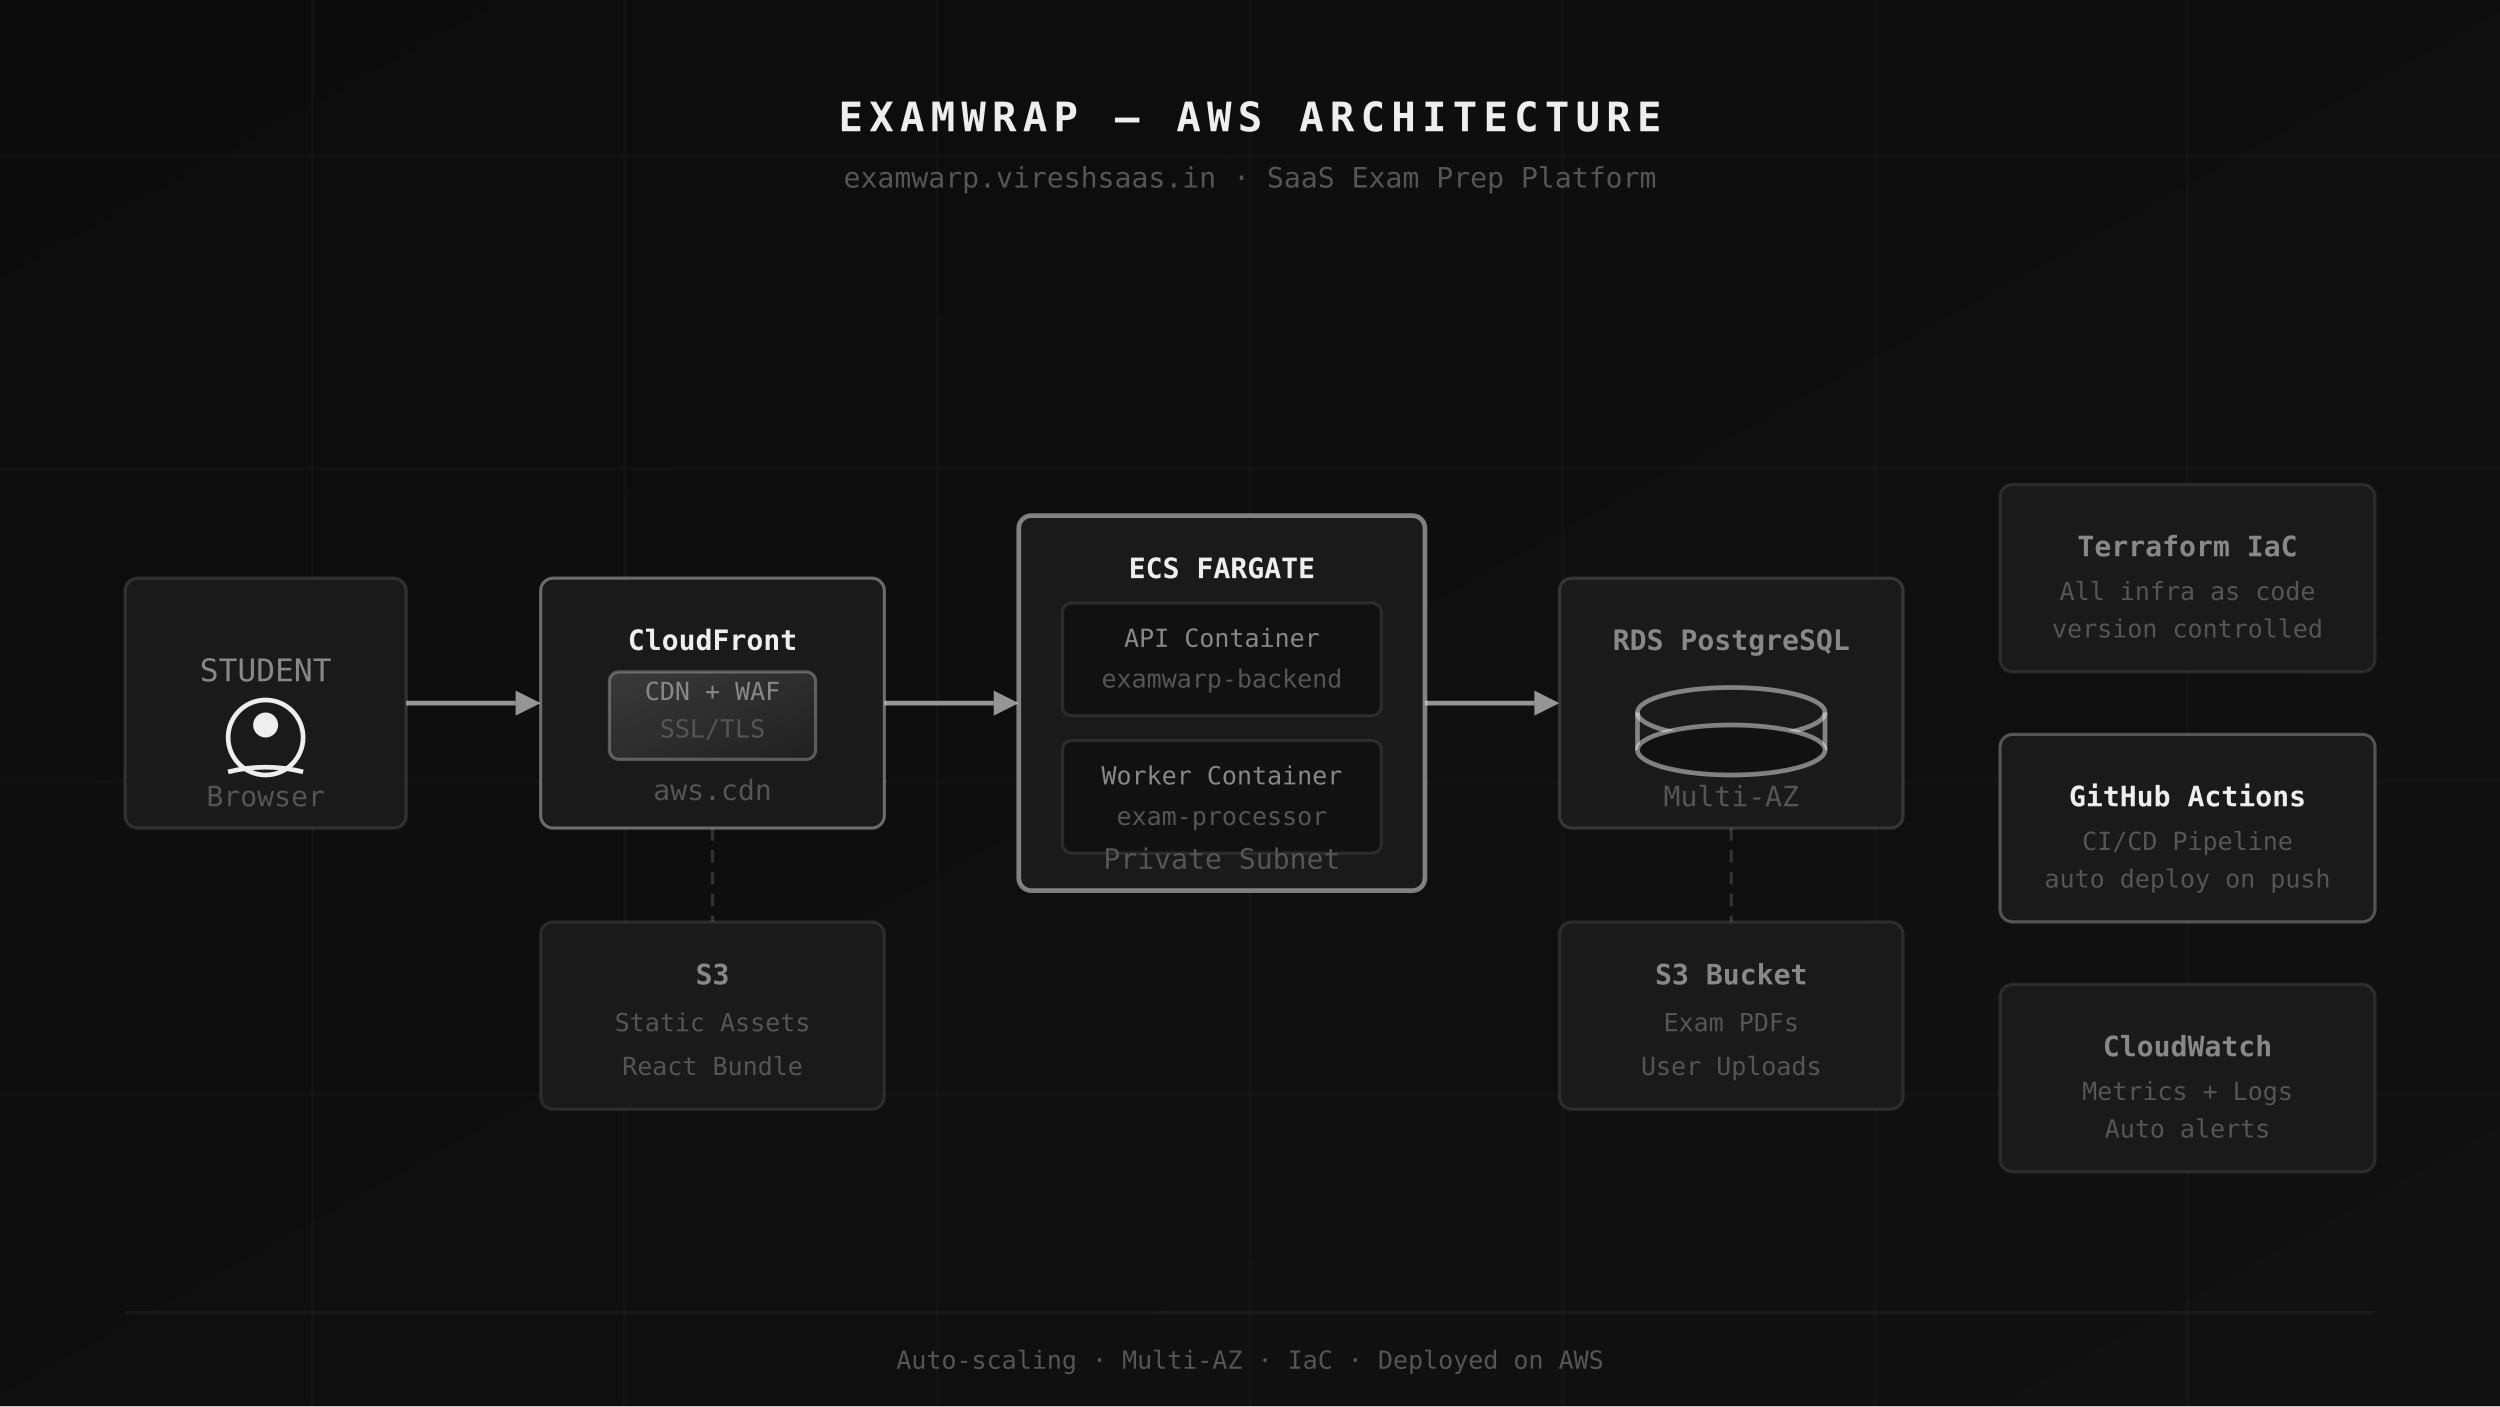
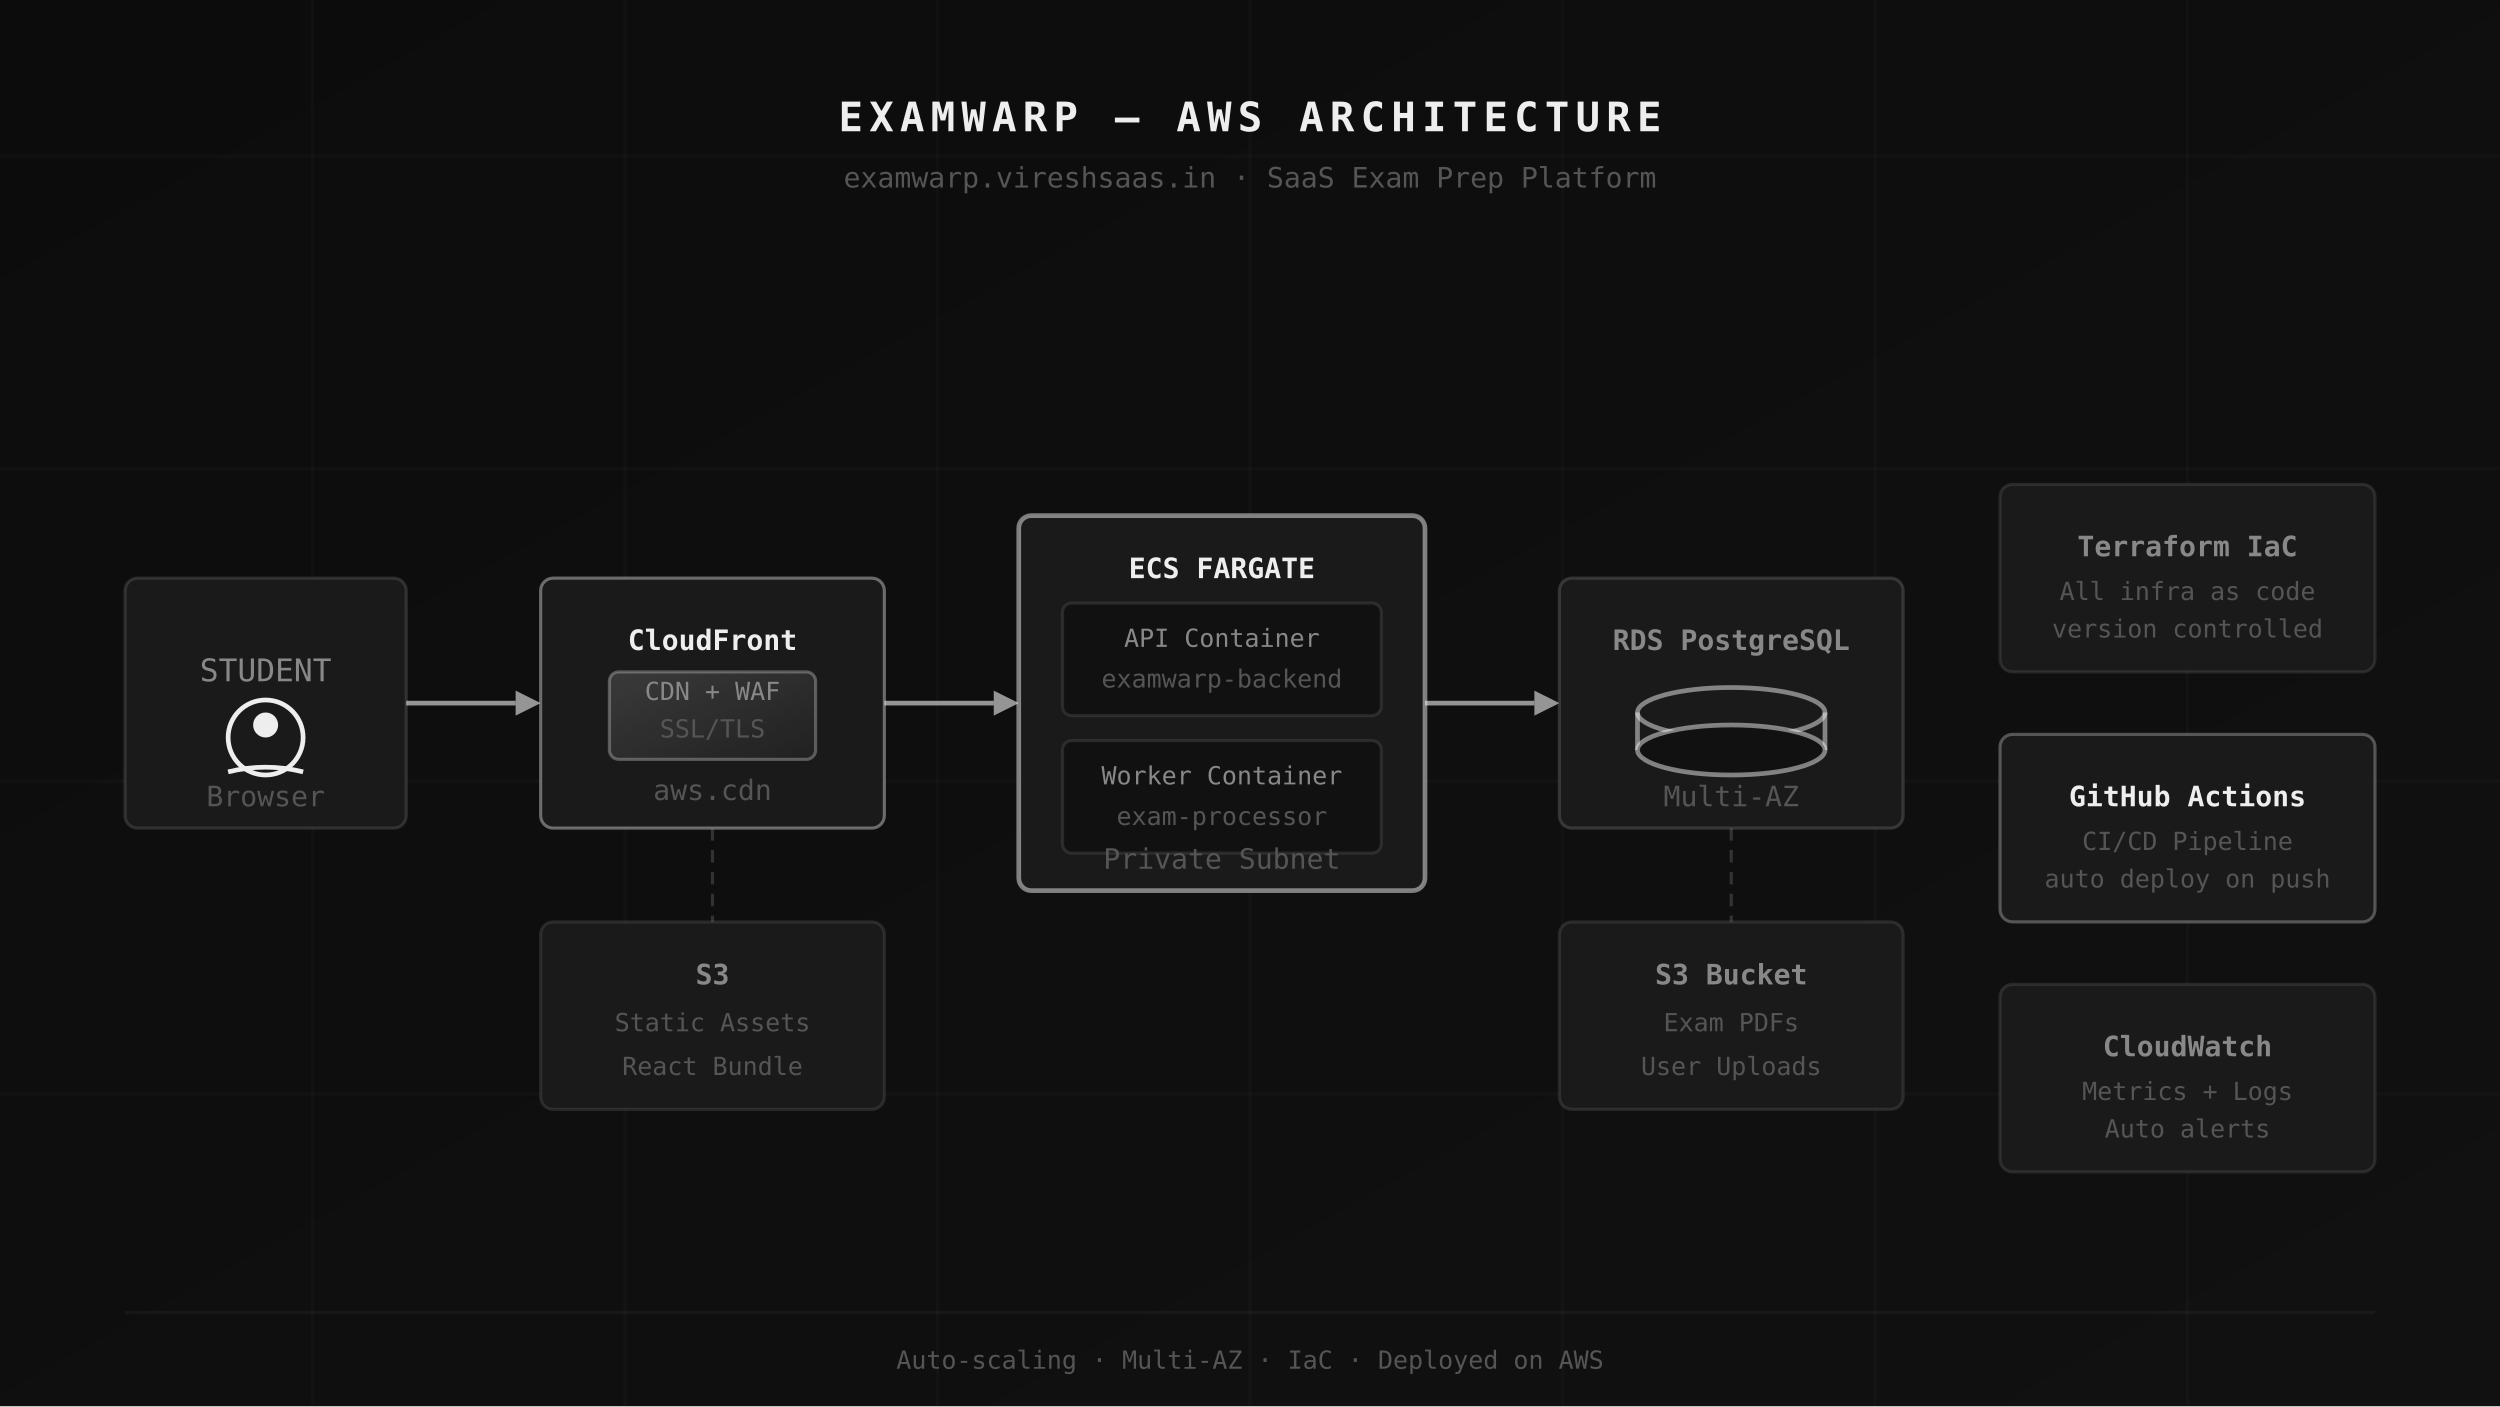
<svg xmlns="http://www.w3.org/2000/svg" viewBox="0 0 800 450" width="800" height="450">
  <defs>
    <linearGradient id="bg" x1="0%" y1="0%" x2="100%" y2="100%">
      <stop offset="0%" style="stop-color:#0C0C0C" />
      <stop offset="100%" style="stop-color:#111111" />
    </linearGradient>
    <linearGradient id="purple-glow" x1="0%" y1="0%" x2="100%" y2="100%">
      <stop offset="0%" style="stop-color:#EEEEEE;stop-opacity:0.15" />
      <stop offset="100%" style="stop-color:#EEEEEE;stop-opacity:0.03" />
    </linearGradient>
    <filter id="glow">
      <feGaussianBlur stdDeviation="3" result="blur" />
      <feMerge>
        <feMergeNode in="blur" />
        <feMergeNode in="SourceGraphic" />
      </feMerge>
    </filter>
  </defs>
  <rect width="800" height="450" fill="url(#bg)" />
  <g stroke="#888888" stroke-opacity="0.04" stroke-width="1">
    <line x1="0" y1="50" x2="800" y2="50" />
    <line x1="0" y1="150" x2="800" y2="150" />
    <line x1="0" y1="250" x2="800" y2="250" />
    <line x1="0" y1="350" x2="800" y2="350" />
    <line x1="100" y1="0" x2="100" y2="450" />
    <line x1="200" y1="0" x2="200" y2="450" />
    <line x1="300" y1="0" x2="300" y2="450" />
    <line x1="400" y1="0" x2="400" y2="450" />
    <line x1="500" y1="0" x2="500" y2="450" />
    <line x1="600" y1="0" x2="600" y2="450" />
    <line x1="700" y1="0" x2="700" y2="450" />
  </g>
  <rect x="40" y="185" width="90" height="80" rx="4" fill="#1A1A1A" stroke="#888888" stroke-opacity="0.25" stroke-width="1" />
  <text x="85" y="218" text-anchor="middle" fill="#888888" font-family="monospace" font-size="10" font-weight="500">STUDENT</text>
  <circle cx="85" cy="236" r="12" fill="none" stroke="#EEEEEE" stroke-width="1.5" />
  <circle cx="85" cy="232" r="4" fill="#EEEEEE" />
  <path d="M73 247 Q85 244 97 247" stroke="#EEEEEE" stroke-width="1.5" fill="none" />
  <text x="85" y="258" text-anchor="middle" fill="#555555" font-family="monospace" font-size="9">Browser</text>
  <line x1="130" y1="225" x2="165" y2="225" stroke="#EEEEEE" stroke-width="1.5" stroke-opacity="0.6" />
  <polygon points="165,221 173,225 165,229" fill="#EEEEEE" fill-opacity="0.6" />
  <rect x="173" y="185" width="110" height="80" rx="4" fill="#1A1A1A" stroke="#EEEEEE" stroke-opacity="0.4" stroke-width="1" />
  <text x="228" y="208" text-anchor="middle" fill="#EEEEEE" font-family="monospace" font-size="9" font-weight="600">CloudFront</text>
  <rect x="195" y="215" width="66" height="28" rx="3" fill="url(#purple-glow)" stroke="#EEEEEE" stroke-width="1" stroke-opacity="0.3" />
  <text x="228" y="224" text-anchor="middle" fill="#888888" font-family="monospace" font-size="8">CDN + WAF</text>
  <text x="228" y="236" text-anchor="middle" fill="#555555" font-family="monospace" font-size="8">SSL/TLS</text>
  <text x="228" y="256" text-anchor="middle" fill="#555555" font-family="monospace" font-size="9">aws.cdn</text>
  <rect x="173" y="295" width="110" height="60" rx="4" fill="#1A1A1A" stroke="#888888" stroke-opacity="0.2" stroke-width="1" />
  <text x="228" y="315" text-anchor="middle" fill="#888888" font-family="monospace" font-size="9" font-weight="600">S3</text>
  <text x="228" y="330" text-anchor="middle" fill="#555555" font-family="monospace" font-size="8">Static Assets</text>
  <text x="228" y="344" text-anchor="middle" fill="#555555" font-family="monospace" font-size="8">React Bundle</text>
  <line x1="228" y1="265" x2="228" y2="295" stroke="#888888" stroke-opacity="0.3" stroke-width="1" stroke-dasharray="4,3" />
  <line x1="283" y1="225" x2="318" y2="225" stroke="#EEEEEE" stroke-width="1.5" stroke-opacity="0.6" />
  <polygon points="318,221 326,225 318,229" fill="#EEEEEE" fill-opacity="0.6" />
  <rect x="326" y="165" width="130" height="120" rx="4" fill="#1A1A1A" stroke="#EEEEEE" stroke-opacity="0.5" stroke-width="1.5" />
  <text x="391" y="185" text-anchor="middle" fill="#EEEEEE" font-family="monospace" font-size="9" font-weight="600">ECS FARGATE</text>
  <rect x="340" y="193" width="102" height="36" rx="3" fill="#111111" stroke="#888888" stroke-opacity="0.2" stroke-width="1" />
  <text x="391" y="207" text-anchor="middle" fill="#888888" font-family="monospace" font-size="8">API Container</text>
  <text x="391" y="220" text-anchor="middle" fill="#555555" font-family="monospace" font-size="8">examwarp-backend</text>
  <rect x="340" y="237" width="102" height="36" rx="3" fill="#111111" stroke="#888888" stroke-opacity="0.2" stroke-width="1" />
  <text x="391" y="251" text-anchor="middle" fill="#888888" font-family="monospace" font-size="8">Worker Container</text>
  <text x="391" y="264" text-anchor="middle" fill="#555555" font-family="monospace" font-size="8">exam-processor</text>
  <text x="391" y="278" text-anchor="middle" fill="#555555" font-family="monospace" font-size="9">Private Subnet</text>
  <line x1="456" y1="225" x2="491" y2="225" stroke="#EEEEEE" stroke-width="1.5" stroke-opacity="0.6" />
  <polygon points="491,221 499,225 491,229" fill="#EEEEEE" fill-opacity="0.6" />
  <rect x="499" y="185" width="110" height="80" rx="4" fill="#1A1A1A" stroke="#888888" stroke-opacity="0.3" stroke-width="1" />
  <text x="554" y="208" text-anchor="middle" fill="#888888" font-family="monospace" font-size="9" font-weight="600">RDS PostgreSQL</text>
  <ellipse cx="554" cy="228" rx="30" ry="8" fill="none" stroke="#EEEEEE" stroke-width="1.5" stroke-opacity="0.5" />
  <line x1="524" y1="228" x2="524" y2="240" stroke="#EEEEEE" stroke-opacity="0.5" stroke-width="1.5" />
  <line x1="584" y1="228" x2="584" y2="240" stroke="#EEEEEE" stroke-opacity="0.5" stroke-width="1.5" />
  <ellipse cx="554" cy="240" rx="30" ry="8" fill="#111111" stroke="#EEEEEE" stroke-width="1.5" stroke-opacity="0.5" />
  <text x="554" y="258" text-anchor="middle" fill="#555555" font-family="monospace" font-size="9">Multi-AZ</text>
  <rect x="499" y="295" width="110" height="60" rx="4" fill="#1A1A1A" stroke="#888888" stroke-opacity="0.2" stroke-width="1" />
  <text x="554" y="315" text-anchor="middle" fill="#888888" font-family="monospace" font-size="9" font-weight="600">S3 Bucket</text>
  <text x="554" y="330" text-anchor="middle" fill="#555555" font-family="monospace" font-size="8">Exam PDFs</text>
  <text x="554" y="344" text-anchor="middle" fill="#555555" font-family="monospace" font-size="8">User Uploads</text>
  <line x1="554" y1="265" x2="554" y2="295" stroke="#888888" stroke-opacity="0.3" stroke-width="1" stroke-dasharray="4,3" />
  <rect x="640" y="155" width="120" height="60" rx="4" fill="#1A1A1A" stroke="#888888" stroke-opacity="0.2" stroke-width="1" />
  <text x="700" y="178" text-anchor="middle" fill="#888888" font-family="monospace" font-size="9" font-weight="600">Terraform IaC</text>
  <text x="700" y="192" text-anchor="middle" fill="#555555" font-family="monospace" font-size="8">All infra as code</text>
  <text x="700" y="204" text-anchor="middle" fill="#555555" font-family="monospace" font-size="8">version controlled</text>
  <rect x="640" y="235" width="120" height="60" rx="4" fill="#1A1A1A" stroke="#EEEEEE" stroke-opacity="0.3" stroke-width="1" />
  <text x="700" y="258" text-anchor="middle" fill="#EEEEEE" font-family="monospace" font-size="9" font-weight="600">GitHub Actions</text>
  <text x="700" y="272" text-anchor="middle" fill="#555555" font-family="monospace" font-size="8">CI/CD Pipeline</text>
  <text x="700" y="284" text-anchor="middle" fill="#555555" font-family="monospace" font-size="8">auto deploy on push</text>
  <rect x="640" y="315" width="120" height="60" rx="4" fill="#1A1A1A" stroke="#888888" stroke-opacity="0.2" stroke-width="1" />
  <text x="700" y="338" text-anchor="middle" fill="#888888" font-family="monospace" font-size="9" font-weight="600">CloudWatch</text>
  <text x="700" y="352" text-anchor="middle" fill="#555555" font-family="monospace" font-size="8">Metrics + Logs</text>
  <text x="700" y="364" text-anchor="middle" fill="#555555" font-family="monospace" font-size="8">Auto alerts</text>
-   <text x="400" y="42" text-anchor="middle" fill="#EEEEEE" font-family="monospace" font-size="13" font-weight="700" letter-spacing="2">EXAMWRAP — AWS ARCHITECTURE</text>
+   <text x="400" y="42" text-anchor="middle" fill="#EEEEEE" font-family="monospace" font-size="13" font-weight="700" letter-spacing="2">EXAMWARP — AWS ARCHITECTURE</text>
  <text x="400" y="60" text-anchor="middle" fill="#555555" font-family="monospace" font-size="9">examwarp.vireshsaas.in · SaaS Exam Prep Platform</text>
  <line x1="40" y1="420" x2="760" y2="420" stroke="#888888" stroke-opacity="0.08" stroke-width="1" />
  <text x="400" y="438" text-anchor="middle" fill="#555555" font-family="monospace" font-size="8">Auto-scaling · Multi-AZ · IaC · Deployed on AWS</text>
</svg>
